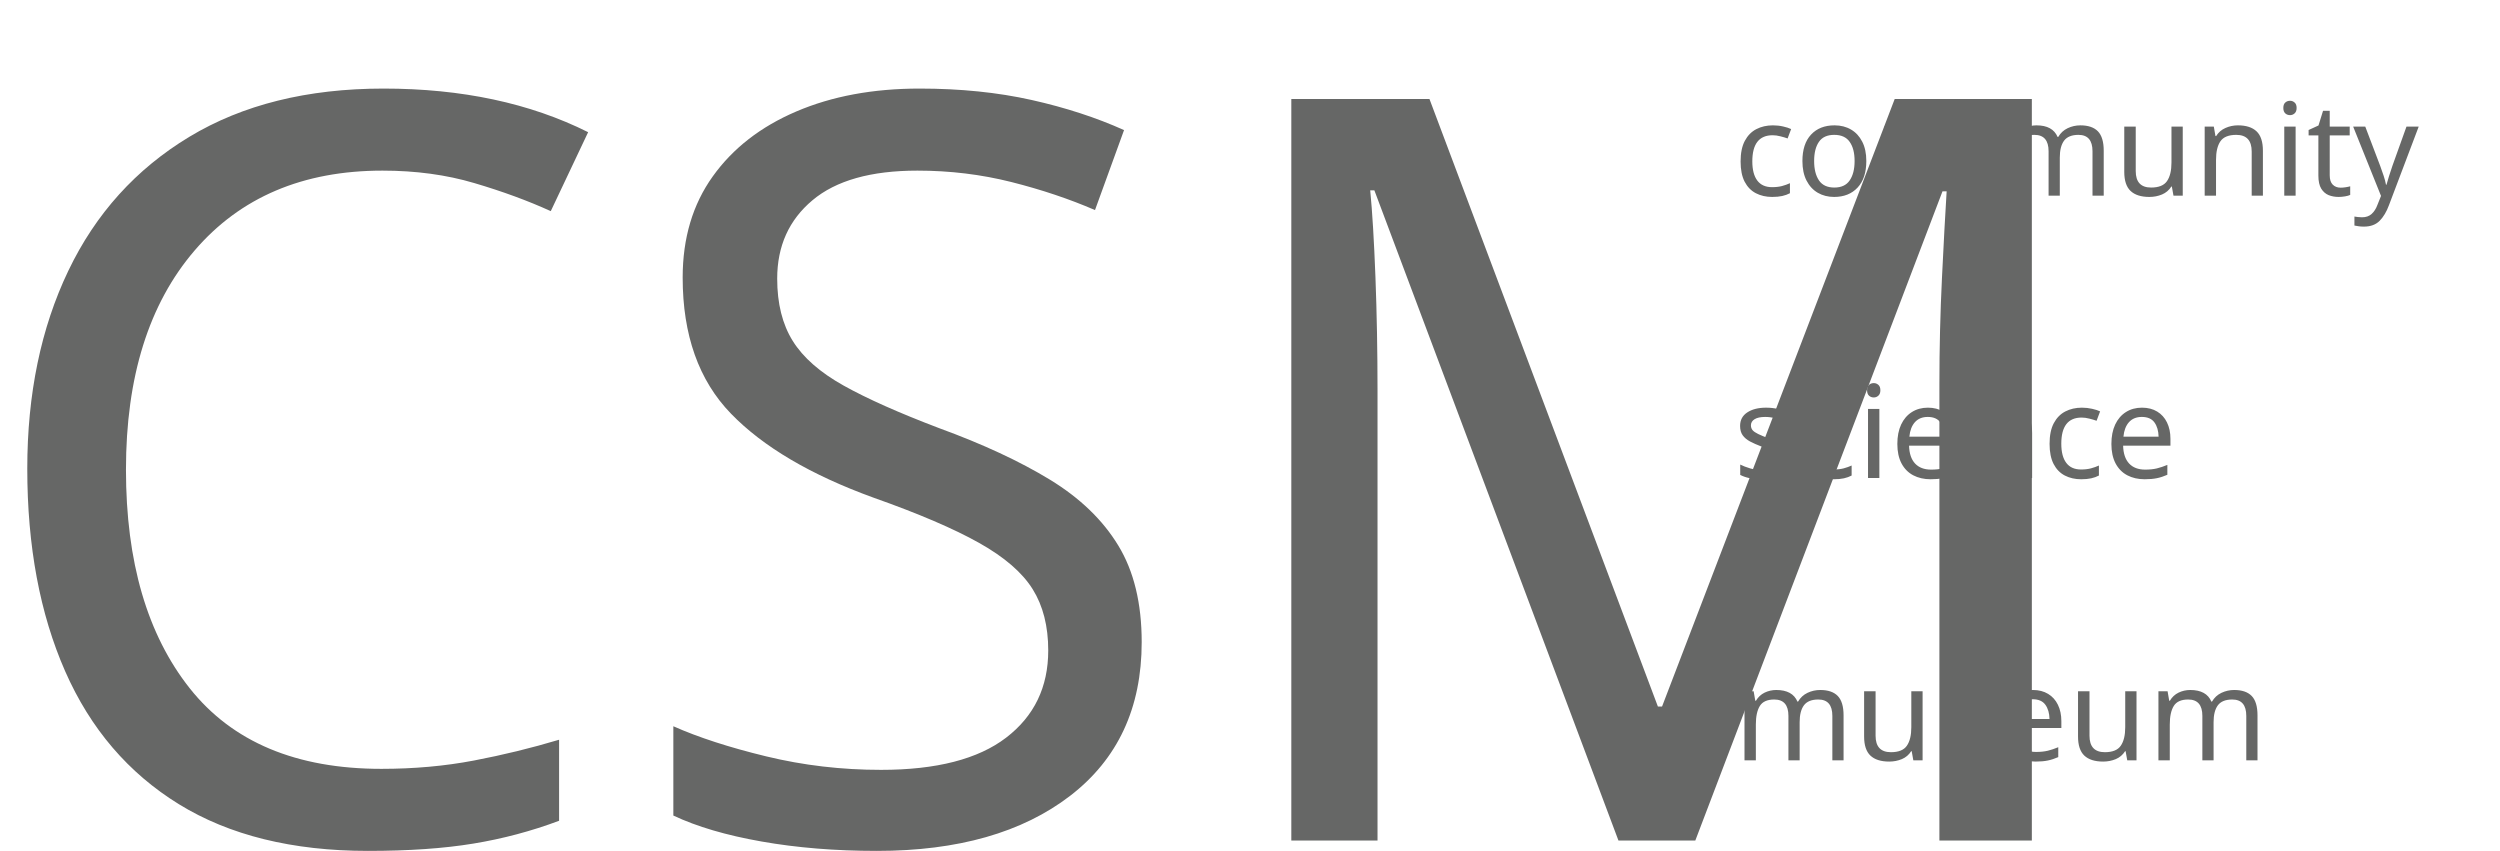
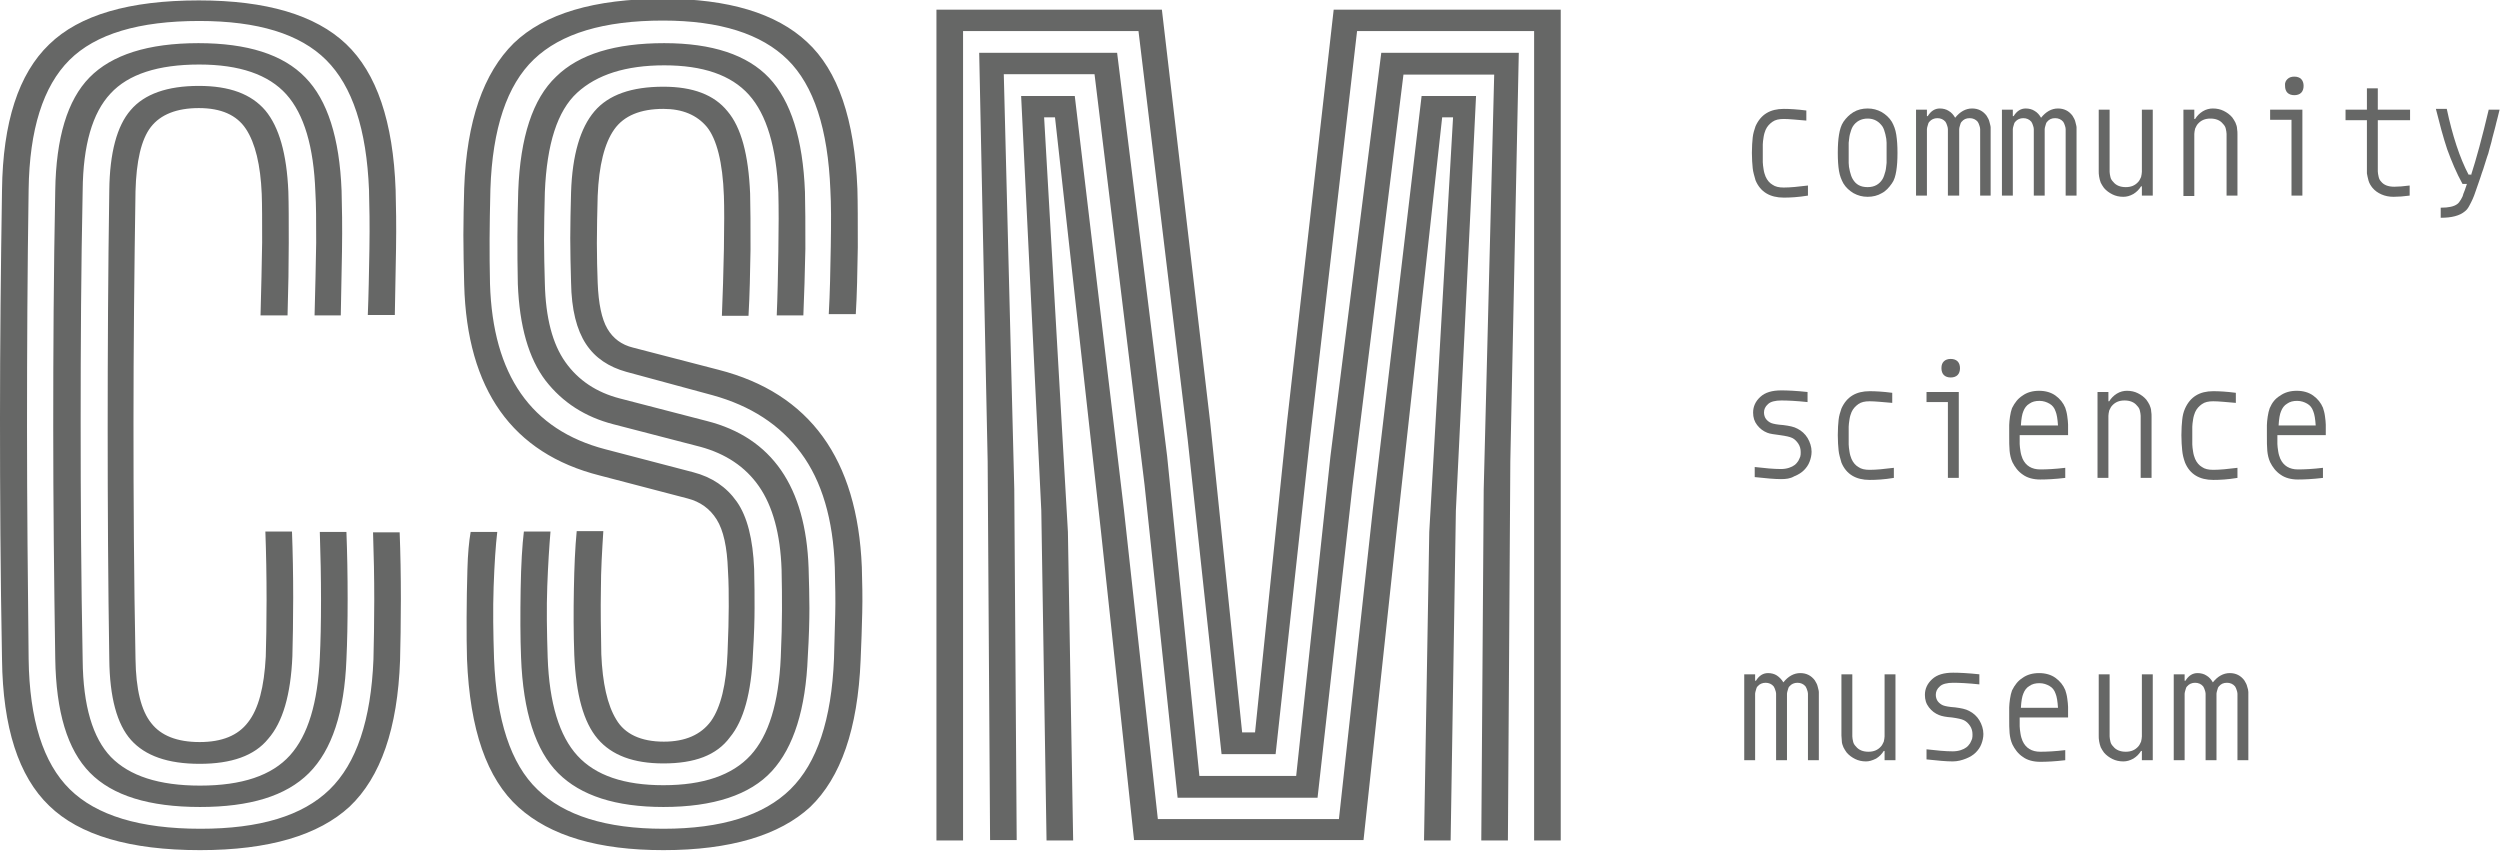
- <svg xmlns="http://www.w3.org/2000/svg" version="1.1" id="Layer_1" x="0px" y="0px" viewBox="0 0 619.86 210.78" style="enable-background:new 0 0 619.86 210.78;" xml:space="preserve">
+ <svg xmlns="http://www.w3.org/2000/svg" version="1.1" id="Layer_1" x="0px" y="0px" viewBox="0 0 619.9 210.8" style="enable-background:new 0 0 619.9 210.8;" xml:space="preserve">
  <style type="text/css">
- 	.st0{fill:#666766;}
- 	.st1{font-family:'BigShouldersInlineDisplay-ExtraBold';}
- 	.st2{font-size:257.52px;}
- 	.st3{font-family:'Monoid-Regular';}
- 	.st4{font-size:31.934px;}
+ 	.st0{enable-background:new    ;}
+ 	.st1{fill:#666766;}
</style>
-   <text transform="matrix(1 0 0 1 -8.9395 208.3979)" class="st0 st1 st2">CSM</text>
-   <text transform="matrix(1 0 0 1 429.8203 48.5166)">
-     <tspan x="0" y="0" class="st0 st3 st4">community</tspan>
-     <tspan x="0" y="70" class="st0 st3 st4">science</tspan>
-     <tspan x="0" y="140" class="st0 st3 st4">museum</tspan>
-   </text>
+   <g class="st0">
+     <path class="st1" d="M49.6,210.8c-17.4,0-29.9-3.7-37.4-11c-7.6-7.3-11.5-19.4-11.7-36.3C0.1,142.1,0,122.1,0,103.7   c0-18.4,0.2-37.3,0.5-56.6C0.7,30.3,4.6,18.3,12.2,11C19.7,3.7,32.1,0.1,49.3,0.1c16.7,0,28.9,3.6,36.5,10.8   c7.6,7.2,11.7,19.3,12.3,36.2c0.1,3.9,0.2,8.7,0.1,14.6c-0.1,5.9-0.2,11.4-0.3,16.4h-6.7c0.2-4.9,0.3-10.4,0.4-16.4   s0-10.8-0.1-14.6c-0.6-15-4.1-25.7-10.6-32.2c-6.5-6.5-17-9.7-31.5-9.7c-14.9,0-25.7,3.2-32.2,9.7c-6.5,6.5-9.9,17.2-10.1,32.1   C6.8,67,6.7,86.5,6.7,105.9c0,19.4,0.2,38.6,0.4,57.5c0.2,15,3.6,25.8,10.2,32.3c6.6,6.5,17.4,9.8,32.4,9.8c14.7,0,25.3-3.2,32-9.7   c6.7-6.5,10.3-17.3,10.9-32.3c0.1-4.3,0.2-9.2,0.2-14.7c0-5.5-0.1-11.1-0.3-16.8h6.6c0.2,5.2,0.3,10.7,0.3,16.6   c0,5.9-0.1,10.9-0.2,15.1c-0.6,16.9-4.8,29-12.5,36.3C79,207.1,66.7,210.8,49.6,210.8z M49.6,200.1c-12.6,0-21.7-2.8-27.3-8.5   c-5.6-5.7-8.4-15.1-8.6-28.3c-0.3-19.4-0.5-38.6-0.5-57.4c0-18.8,0.1-38.4,0.5-58.7c0.2-13,3-22.4,8.5-28c5.5-5.6,14.5-8.5,27-8.5   c12.1,0,21,2.8,26.5,8.5c5.5,5.6,8.5,15,9,28.1c0.1,3.8,0.2,8.8,0.1,15c-0.1,6.2-0.2,11.5-0.3,15.9H78c0.2-6.7,0.3-12.7,0.4-18   c0-5.3,0-9.5-0.2-12.6c-0.4-11.2-2.8-19.3-7.2-24.2c-4.4-4.9-11.6-7.4-21.6-7.4c-10.2,0-17.6,2.4-22,7.2c-4.5,4.8-6.8,12.8-6.9,24   C20.1,66.4,20,85.6,20,104.6c0,19,0.1,38.7,0.5,59.1c0.1,11.3,2.5,19.3,7,24c4.6,4.7,11.9,7.1,22.1,7.1c10.4,0,17.8-2.5,22.3-7.5   c4.5-5,6.9-13.1,7.4-24.2c0.2-4,0.3-8.7,0.3-14.2c0-5.5-0.1-11.1-0.3-17h6.6c0.2,5.2,0.3,10.8,0.3,16.6s-0.1,10.8-0.3,15   c-0.5,13.1-3.6,22.5-9.3,28.2S61.9,200.1,49.6,200.1z M49.5,189.4c-7.9,0-13.5-2-17-5.9c-3.5-3.9-5.3-10.6-5.4-20   c-0.3-19.1-0.4-38.2-0.4-57.3c0-19.1,0.1-38.8,0.4-59c0.1-9.3,1.9-16,5.3-19.9c3.4-4,9.1-6,16.9-6c7.6,0,13,2,16.5,6.1   c3.4,4.1,5.3,10.7,5.7,20.1c0.1,3.1,0.1,7.4,0.1,12.7c0,5.3-0.1,11.3-0.3,18h-6.7c0.2-6.7,0.3-12.7,0.4-18.1c0-5.4,0-9.4-0.1-12   C64.6,40.9,63.3,35.5,61,32c-2.3-3.5-6.2-5.2-11.7-5.2s-9.5,1.6-11.9,4.7s-3.6,8.5-3.8,15.9c-0.3,19.5-0.5,38.7-0.5,57.4   c0,18.7,0.1,38.3,0.5,58.6c0.1,7.5,1.4,12.8,3.9,15.9c2.4,3.1,6.4,4.7,12,4.7c5.5,0,9.5-1.6,12-4.9c2.6-3.3,4-8.7,4.4-16.3   c0.1-3.4,0.2-8.1,0.2-14c0-5.9-0.1-11.6-0.3-17h6.6c0.2,5.2,0.3,10.7,0.3,16.4c0,5.7-0.1,10.5-0.2,14.5c-0.4,9.6-2.4,16.4-6,20.5   C63.1,187.4,57.4,189.4,49.5,189.4z" />
+     <path class="st1" d="M164.5,189.3c-7.4,0-12.8-2-16.3-6.1c-3.5-4.1-5.4-11-5.8-20.8c-0.2-5.4-0.2-10.8-0.1-16.3   c0.1-5.5,0.3-10.3,0.7-14.4h6.6c-0.3,4.8-0.6,9.6-0.6,14.5c-0.1,4.9,0,10.2,0.1,16c0.3,7.2,1.5,12.6,3.7,16.2   c2.1,3.6,6.1,5.5,11.8,5.5c5.3,0,9.2-1.7,11.7-5.1c2.4-3.4,3.8-9,4.1-16.9c0.2-4.8,0.3-8.6,0.3-11.5c0-2.9,0-5.9-0.2-9   c-0.2-5.7-1.1-9.9-2.8-12.6c-1.7-2.7-4.1-4.4-7.2-5.2l-21.8-5.7c-21.7-5.5-32.9-21.3-33.6-47.3c-0.1-4.4-0.2-8.5-0.2-12.3   c0-3.8,0.1-7.6,0.2-11.6c0.6-16.7,4.8-28.6,12.3-36c7.6-7.3,19.9-11,37.1-11c16.1,0,28,3.6,35.6,10.7c7.7,7.1,11.8,19.2,12.5,36.4   c0.1,3.4,0.1,8.3,0.1,14.5c-0.1,6.2-0.2,11.8-0.5,16.6h-6.7c0.3-5.3,0.4-10.9,0.5-16.8c0.1-5.9,0.1-10.6-0.1-14   c-0.6-15.1-4.1-25.9-10.6-32.3c-6.5-6.4-16.8-9.7-30.9-9.7c-14.7,0-25.3,3.2-32,9.6c-6.7,6.4-10.3,17.2-10.8,32.2   c-0.1,4.7-0.2,8.9-0.2,12.4c0,3.6,0,7.3,0.1,11.1c0.7,22.6,10.2,36.2,28.6,41l21.8,5.7c4.6,1.2,8.2,3.6,10.8,7.3   c2.6,3.7,4,9.3,4.3,16.7c0.1,3.7,0.1,6.9,0.1,9.7c0,2.8-0.1,6.5-0.4,11.3c-0.4,9.7-2.3,16.6-5.7,20.7   C177.7,187.3,172.2,189.3,164.5,189.3z M164.5,210.8c-16.1,0-28-3.5-35.9-10.6s-12.1-19.3-12.8-36.7c-0.1-2.8-0.1-6.2-0.1-10.3   c0-4.1,0.1-8.1,0.2-12c0.1-3.9,0.4-7,0.8-9.3h6.6c-0.4,3.4-0.7,7.9-0.9,13.6c-0.2,5.7-0.1,11.6,0.1,17.8   c0.6,15.2,4.1,26.1,10.8,32.5c6.6,6.4,17,9.7,31.2,9.7c14.4,0,24.9-3.3,31.5-9.8c6.6-6.5,10.2-17.3,10.8-32.4c0.1-4,0.2-7.7,0.3-11   c0.1-3.4,0-7.2-0.1-11.6c-0.4-11.9-3.2-21.4-8.4-28.4c-5.2-7-12.5-11.7-21.9-14.3l-21.4-5.8c-4.3-1.2-7.7-3.4-10-6.9   s-3.6-8.5-3.7-15.3c-0.1-3.8-0.2-7.4-0.2-10.9c0-3.5,0.1-7.3,0.2-11.4c0.3-9.3,2.3-16,5.8-20.1s9.2-6.1,17.1-6.1   c7.3,0,12.6,2,15.9,6.1c3.4,4,5.2,10.8,5.6,20.4c0.1,3.5,0.1,8.1,0.1,13.9c-0.1,5.7-0.2,11.2-0.5,16.4H179   c0.2-5.2,0.4-10.7,0.5-16.5c0.1-5.9,0.1-10.3,0-13.2c-0.3-8.4-1.8-14.1-4.2-17.1c-2.5-3-6.1-4.5-10.8-4.5c-5.7,0-9.8,1.7-12.2,5.1   s-3.8,8.9-4.1,16.5c-0.1,4.1-0.2,8-0.2,11.7c0,3.7,0.1,6.9,0.2,9.8c0.2,5.2,1,9,2.4,11.4c1.4,2.4,3.5,4,6.4,4.7l21.2,5.5   c22.6,5.8,34.4,22.1,35.5,48.9c0.1,3.8,0.2,7.5,0.1,11.3c-0.1,3.7-0.2,7.7-0.4,11.8c-0.7,17-4.9,29.1-12.5,36.4   C193.3,207.1,181.1,210.8,164.5,210.8z M164.5,200.1c-11.8,0-20.5-2.8-26.1-8.4c-5.6-5.6-8.7-15.2-9.2-28.7   c-0.2-5-0.2-10.6-0.1-16.9c0.1-6.2,0.4-11,0.8-14.3h6.6c-0.3,3.6-0.6,8.1-0.8,13.6c-0.2,5.4-0.1,11.3,0.1,17.6   c0.4,11.4,2.9,19.5,7.4,24.4c4.5,4.9,11.6,7.3,21.3,7.3c9.9,0,17.1-2.5,21.6-7.4c4.5-4.9,7-13,7.5-24.3c0.2-4.6,0.3-8.5,0.3-11.6   c0-3.1,0-6.5-0.1-10.2c-0.3-8.8-2.2-15.7-5.6-20.6c-3.4-4.9-8.3-8.1-14.5-9.8l-21.6-5.6c-7-1.8-12.6-5.4-16.8-10.8   c-4.2-5.5-6.5-13.5-6.9-24c-0.1-4.1-0.1-8-0.1-11.7c0-3.7,0.1-7.4,0.2-11.3c0.5-13.4,3.6-22.9,9.4-28.4c5.7-5.6,14.7-8.3,26.8-8.3   c11.9,0,20.6,2.9,26,8.6c5.4,5.7,8.4,15.2,8.9,28.3c0.1,3.5,0.1,8.2,0.1,14.1c-0.1,5.9-0.3,11.4-0.5,16.5h-6.6   c0.2-4.6,0.3-9.9,0.4-15.8c0.1-5.9,0.1-10.8,0-14.7c-0.5-11.2-2.9-19.3-7.3-24.2c-4.4-4.9-11.4-7.3-21-7.3   c-9.5,0-16.7,2.3-21.6,6.8c-4.9,4.5-7.5,12.7-8,24.6c-0.1,4.3-0.2,8.3-0.2,11.8c0,3.5,0.1,7.2,0.2,10.9c0.2,8.5,1.9,15,5.1,19.5   c3.2,4.5,7.7,7.5,13.5,9l21.6,5.6c16.1,4.1,24.5,16.3,25.2,36.4c0.1,3.6,0.2,7,0.2,10c0,3-0.1,7.1-0.4,12   c-0.5,13-3.5,22.5-8.9,28.4S176.9,200.1,164.5,200.1z" />
+     <path class="st1" d="M232.2,208.4V2.4h55.9l12,102.5l7.9,76.7h3.2l7.9-76.7L330.7,2.4H387v206h-6.6V7.7h-43.9l-11.7,101.3l-8.5,78   h-13.4l-8.4-78L282.3,7.7h-43.5v200.7H232.2z M245.5,208.4l-0.6-94l-2.1-101.3H277l12.4,100l8,79.3h24l8.5-79.3l12.6-100h34.1   l-2.1,101.3l-0.6,94h-6.6l0.6-87l2.6-102.9H348l-12.6,101.7l-8.7,77.6H292l-8.2-77.6L271.4,18.4h-22.5l2.6,102.9l0.6,87H245.5z    M259.5,208.4l-1.3-81.8l-5-102.8h13.3l12.2,102.7l8.4,76.6h44.9l8.4-76.7l12.1-102.6h13.5l-5,102.8l-1.3,81.8h-6.6l1.3-76.5   l5.9-102.8h-2.7l-11.3,102.7l-8.2,76.5h-56.9l-8.2-76.5L261.6,29.1h-2.7l5.9,102.8l1.3,76.5H259.5z" />
+   </g>
+   <g class="st0">
+     <path class="st1" d="M434.6,41.7c-0.1-1-0.2-2.3-0.2-3.8c0-1.6,0.1-2.8,0.2-3.8c0.1-1,0.4-1.9,0.7-2.8c1.3-2.9,3.6-4.3,7-4.3   c1.4,0,3.3,0.1,5.6,0.4v2.5c-2.4-0.2-4.3-0.4-5.6-0.4c-1.2,0-2.1,0.2-2.8,0.7c-0.7,0.5-1.3,1.1-1.7,2c-0.2,0.5-0.4,1.1-0.5,1.8   c-0.1,0.7-0.2,1.3-0.2,1.8s0,1.2,0,2.2s0,1.7,0,2.2c0,0.5,0.1,1.1,0.2,1.8c0.1,0.7,0.3,1.3,0.5,1.8c0.4,0.9,1,1.6,1.7,2   c0.7,0.5,1.6,0.7,2.8,0.7c1.6,0,3.6-0.2,6-0.5v2.5c-2.4,0.4-4.4,0.5-6,0.5c-3.4,0-5.8-1.4-7-4.3C435,43.6,434.7,42.7,434.6,41.7z" />
+     <path class="st1" d="M459.6,27.8c1-0.6,2.2-0.9,3.5-0.9s2.4,0.3,3.5,0.9c1,0.6,1.9,1.4,2.5,2.4c0.5,0.9,0.9,1.9,1.1,3.2   s0.3,2.7,0.3,4.5s-0.1,3.3-0.3,4.5s-0.5,2.3-1.1,3.1c-0.7,1-1.5,1.9-2.5,2.4c-1,0.6-2.2,0.9-3.5,0.9s-2.4-0.3-3.5-0.9   c-1-0.6-1.9-1.4-2.5-2.4c-0.5-0.9-0.9-1.9-1.1-3.1c-0.2-1.2-0.3-2.7-0.3-4.5s0.1-3.3,0.3-4.5c0.2-1.2,0.5-2.3,1.1-3.2   C457.8,29.2,458.6,28.4,459.6,27.8z M463.1,29.4c-1.6,0-2.9,0.7-3.7,2c-0.3,0.5-0.5,1.2-0.7,1.9c-0.2,0.8-0.2,1.5-0.3,2.1   c0,0.6,0,1.4,0,2.5s0,1.8,0,2.5c0,0.6,0.1,1.3,0.3,2.1c0.2,0.8,0.4,1.4,0.7,1.9c0.8,1.4,2,2,3.7,2s2.9-0.7,3.7-2   c0.3-0.5,0.5-1.2,0.7-1.9s0.2-1.5,0.3-2.1c0-0.6,0-1.4,0-2.5s0-1.8,0-2.5c0-0.6-0.1-1.3-0.3-2.1c-0.2-0.8-0.4-1.4-0.7-1.9   C465.9,30.1,464.7,29.4,463.1,29.4z" />
+     <path class="st1" d="M481,26.9c0.8,0,1.6,0.2,2.2,0.6c0.7,0.4,1.2,1,1.6,1.7c1.2-1.5,2.6-2.3,4.2-2.3c1.5,0,2.7,0.6,3.6,1.8   c0.3,0.5,0.6,1,0.7,1.5s0.3,1,0.3,1.4c0,0.4,0,1,0,1.7v15.2H491V33.3c0-0.6,0-1,0-1.3c0-0.3-0.1-0.6-0.2-0.9   c-0.1-0.3-0.2-0.6-0.4-0.9c-0.5-0.6-1.2-0.9-2-0.9c-0.9,0-1.5,0.3-2,0.9c-0.2,0.2-0.3,0.5-0.4,0.9c-0.1,0.3-0.2,0.7-0.2,0.9   c0,0.3,0,0.7,0,1.3v15.2H483V33.3c0-0.6,0-1,0-1.3c0-0.3-0.1-0.6-0.2-0.9c-0.1-0.3-0.2-0.6-0.4-0.9c-0.5-0.6-1.2-0.9-2-0.9   s-1.5,0.3-2,0.9c-0.2,0.2-0.3,0.5-0.4,0.9c-0.1,0.3-0.2,0.7-0.2,0.9c0,0.3,0,0.7,0,1.3v15.2h-2.7V27.2h2.7v1.6h0.2   C478.8,27.5,479.8,26.9,481,26.9z" />
+     <path class="st1" d="M502.3,26.9c0.8,0,1.6,0.2,2.2,0.6c0.7,0.4,1.2,1,1.6,1.7c1.2-1.5,2.6-2.3,4.2-2.3c1.5,0,2.7,0.6,3.6,1.8   c0.3,0.5,0.6,1,0.7,1.5s0.3,1,0.3,1.4c0,0.4,0,1,0,1.7v15.2h-2.7V33.3c0-0.6,0-1,0-1.3c0-0.3-0.1-0.6-0.2-0.9   c-0.1-0.3-0.2-0.6-0.4-0.9c-0.5-0.6-1.2-0.9-2-0.9c-0.9,0-1.5,0.3-2,0.9c-0.2,0.2-0.3,0.5-0.4,0.9c-0.1,0.3-0.2,0.7-0.2,0.9   c0,0.3,0,0.7,0,1.3v15.2h-2.7V33.3c0-0.6,0-1,0-1.3c0-0.3-0.1-0.6-0.2-0.9c-0.1-0.3-0.2-0.6-0.4-0.9c-0.5-0.6-1.2-0.9-2-0.9   s-1.5,0.3-2,0.9c-0.2,0.2-0.3,0.5-0.4,0.9c-0.1,0.3-0.2,0.7-0.2,0.9c0,0.3,0,0.7,0,1.3v15.2h-2.7V27.2h2.7v1.6h0.2   C500.1,27.5,501.1,26.9,502.3,26.9z" />
+     <path class="st1" d="M526.5,48.8c-1,0-1.9-0.2-2.7-0.6c-0.8-0.4-1.5-0.9-2.1-1.6c-0.3-0.4-0.6-0.9-0.8-1.3c-0.2-0.5-0.3-1-0.4-1.5   s-0.1-1-0.1-1.4s0-0.9,0-1.5V27.2h2.7v13.7c0,0.8,0,1.3,0,1.7c0,0.4,0.1,0.8,0.2,1.3c0.1,0.5,0.4,0.9,0.7,1.2   c0.7,0.9,1.8,1.3,3.1,1.3s2.3-0.4,3.1-1.3c0.3-0.3,0.5-0.8,0.7-1.2c0.1-0.5,0.2-0.9,0.2-1.3c0-0.4,0-0.9,0-1.7V27.2h2.7v21.3h-2.7   v-2.3h-0.2c-0.5,0.8-1.1,1.4-1.9,1.9C528.1,48.6,527.3,48.8,526.5,48.8z" />
+     <path class="st1" d="M548.7,26.9c1,0,1.9,0.2,2.7,0.6c0.8,0.4,1.5,0.9,2.1,1.6c0.3,0.4,0.6,0.9,0.8,1.3c0.2,0.5,0.4,1,0.4,1.5   c0.1,0.6,0.1,1,0.1,1.4c0,0.4,0,0.9,0,1.5v13.7h-2.7V34.9c0-0.8,0-1.3,0-1.7c0-0.4-0.1-0.8-0.2-1.3c-0.1-0.5-0.4-0.9-0.7-1.2   c-0.7-0.9-1.8-1.3-3.1-1.3s-2.3,0.4-3.1,1.3c-0.3,0.3-0.5,0.8-0.7,1.2c-0.1,0.5-0.2,0.9-0.2,1.3c0,0.4,0,0.9,0,1.7v13.7h-2.7V27.2   h2.7v2.3h0.2c0.5-0.8,1.1-1.4,1.9-1.9S547.9,26.9,548.7,26.9z" />
+     <path class="st1" d="M568.2,48.5V29.7h-5.3v-2.5h8v21.3H568.2z M567.2,19.6c0.4-0.4,1-0.6,1.7-0.6c0.7,0,1.3,0.2,1.7,0.6   s0.6,1,0.6,1.7c0,0.7-0.2,1.3-0.6,1.7s-1,0.6-1.7,0.6c-0.7,0-1.3-0.2-1.7-0.6s-0.6-1-0.6-1.7C566.5,20.5,566.8,20,567.2,19.6z" />
+     <path class="st1" d="M597.5,48.5c-1.5,0.2-2.8,0.3-4,0.3c-1.1,0-2.1-0.2-3-0.6c-0.9-0.4-1.6-0.9-2.2-1.6c-0.4-0.5-0.8-1.1-1-1.8   c-0.2-0.7-0.3-1.3-0.4-1.8c0-0.5,0-1.1,0-2V29.8h-5.3v-2.6h5.3v-5.3h2.7v5.3h8v2.6h-8v11c0,0.8,0,1.3,0,1.7c0,0.4,0.1,0.8,0.2,1.3   s0.3,0.9,0.6,1.2c0.7,0.9,1.8,1.3,3.3,1.3c1,0,2.2-0.1,3.8-0.3V48.5z" />
+     <path class="st1" d="M612.7,43.5c1.3-4,2.8-9.5,4.4-16.3h2.7c-0.1,0.3-0.2,0.9-0.5,2c-0.3,1-0.4,1.7-0.5,2   c-0.1,0.3-0.2,0.9-0.5,1.9s-0.4,1.6-0.5,2c-0.1,0.4-0.3,1-0.5,1.8c-0.2,0.9-0.4,1.5-0.6,2s-0.3,1.1-0.6,1.9   c-0.2,0.8-0.5,1.5-0.7,2.1c-0.2,0.6-0.4,1.3-0.7,2.1s-0.5,1.5-0.8,2.3c-0.3,0.9-0.6,1.7-0.8,2.1c-0.2,0.5-0.5,1-0.8,1.6   c-0.3,0.6-0.7,1.1-1.1,1.4c-1.3,1.1-3.3,1.6-6,1.6v-2.5c2,0,3.3-0.3,4.1-0.9c0.3-0.2,0.6-0.6,0.9-1.1c0.3-0.5,0.5-0.9,0.6-1.4   c0.2-0.4,0.5-1.3,0.9-2.5h-1.1c-1.5-2.7-2.7-5.6-3.8-8.6c-1-3-1.9-6.4-2.8-10h2.7c1.4,6.6,3.2,12.1,5.4,16.3H612.7z" />
+   </g>
+   <g class="st0">
+     <path class="st1" d="M441.6,118.8c-1.6,0-3.7-0.2-6.5-0.5v-2.5c2.6,0.3,4.7,0.5,6.5,0.5c0.7,0,1.4-0.1,2-0.3c0.6-0.2,1-0.4,1.4-0.7   c0.4-0.3,0.6-0.6,0.9-1c0.2-0.4,0.4-0.8,0.5-1.1s0.1-0.7,0.1-1.1c0-0.8-0.2-1.5-0.6-2.1c-0.4-0.6-0.9-1.1-1.5-1.4   c-0.6-0.3-1.6-0.5-3-0.7s-2.5-0.3-3.2-0.6c-1-0.4-1.8-1-2.5-1.9s-1-1.9-1-3.1c0-1.5,0.6-2.8,1.8-3.9c1.2-1.1,2.9-1.6,5.2-1.6   c1.5,0,3.7,0.1,6.5,0.4v2.5c-2.8-0.3-5-0.4-6.5-0.4c-1.5,0-2.7,0.3-3.3,0.9c-0.7,0.6-1,1.3-1,2.1c0,0.6,0.2,1.2,0.5,1.6   s0.8,0.8,1.3,1c0.5,0.2,1.5,0.4,3,0.5c1.5,0.2,2.6,0.4,3.5,0.9c1,0.5,1.9,1.3,2.5,2.3c0.6,1,1,2.2,1,3.4c0,0.9-0.2,1.7-0.5,2.5   s-0.8,1.5-1.4,2.1c-0.6,0.6-1.4,1.1-2.4,1.5C443.9,118.7,442.8,118.8,441.6,118.8z" />
+     <path class="st1" d="M455.9,111.7c-0.1-1-0.2-2.3-0.2-3.8c0-1.6,0.1-2.8,0.2-3.8c0.1-1,0.4-1.9,0.7-2.8c1.3-2.9,3.6-4.3,7-4.3   c1.4,0,3.3,0.1,5.6,0.4v2.5c-2.4-0.2-4.3-0.4-5.6-0.4c-1.2,0-2.1,0.2-2.8,0.7c-0.7,0.5-1.3,1.1-1.7,2c-0.2,0.5-0.4,1.1-0.5,1.8   c-0.1,0.7-0.2,1.3-0.2,1.8s0,1.2,0,2.2s0,1.7,0,2.2c0,0.5,0.1,1.1,0.2,1.8c0.1,0.7,0.3,1.3,0.5,1.8c0.4,0.9,1,1.6,1.7,2   c0.7,0.5,1.6,0.7,2.8,0.7c1.6,0,3.6-0.2,6-0.5v2.5c-2.4,0.4-4.4,0.5-6,0.5c-3.4,0-5.8-1.4-7-4.3C456.3,113.6,456,112.7,455.9,111.7   z" />
+     <path class="st1" d="M483,118.5V99.7h-5.3v-2.5h8v21.3H483z M482,89.6c0.4-0.4,1-0.6,1.7-0.6s1.3,0.2,1.7,0.6s0.6,1,0.6,1.7   c0,0.7-0.2,1.3-0.6,1.7s-1,0.6-1.7,0.6s-1.3-0.2-1.7-0.6s-0.6-1-0.6-1.7C481.4,90.5,481.6,90,482,89.6z" />
+     <path class="st1" d="M501.5,98.1c1.1-0.8,2.5-1.2,4.1-1.2c1.6,0,3,0.4,4.1,1.2c1.1,0.8,1.9,1.8,2.4,3c0.2,0.6,0.4,1.3,0.5,2.1   c0.1,0.8,0.2,1.5,0.2,2.1c0,0.6,0,1.5,0,2.6h-12c0,0.9,0,1.7,0,2.2c0,0.5,0.1,1.1,0.2,1.8c0.1,0.7,0.3,1.3,0.5,1.8   c0.8,1.8,2.3,2.7,4.4,2.7c1.6,0,3.7-0.1,6.2-0.4v2.5c-2.5,0.3-4.6,0.4-6.2,0.4c-1.7,0-3.2-0.4-4.3-1.2c-1.2-0.8-2-1.9-2.6-3.1   c-0.4-0.9-0.6-1.8-0.7-2.8c-0.1-1-0.1-2.3-0.1-3.8c0-1.1,0-2,0-2.6c0-0.6,0.1-1.3,0.2-2.1c0.1-0.8,0.3-1.5,0.5-2.1   C499.6,99.8,500.4,98.8,501.5,98.1z M508.2,100.1c-0.7-0.4-1.5-0.7-2.5-0.7c-1,0-1.8,0.2-2.5,0.7c-0.7,0.4-1.2,1.1-1.5,1.9   c-0.3,0.7-0.5,1.8-0.6,3.5h9.2c-0.1-1.6-0.3-2.8-0.6-3.5C509.4,101.1,508.9,100.5,508.2,100.1z" />
+     <path class="st1" d="M527.4,96.9c1,0,1.9,0.2,2.7,0.6c0.8,0.4,1.5,0.9,2.1,1.6c0.3,0.4,0.6,0.9,0.8,1.3c0.2,0.5,0.4,1,0.4,1.5   c0.1,0.6,0.1,1,0.1,1.4c0,0.4,0,0.9,0,1.5v13.7h-2.7v-13.7c0-0.8,0-1.3,0-1.7c0-0.4-0.1-0.8-0.2-1.3c-0.1-0.5-0.4-0.9-0.7-1.2   c-0.7-0.9-1.8-1.3-3.1-1.3s-2.3,0.4-3.1,1.3c-0.3,0.3-0.5,0.8-0.7,1.2c-0.1,0.5-0.2,0.9-0.2,1.3c0,0.4,0,0.9,0,1.7v13.7h-2.7V97.2   h2.7v2.3h0.2c0.5-0.8,1.1-1.4,1.9-1.9S526.6,96.9,527.4,96.9z" />
+     <path class="st1" d="M541.1,111.7c-0.1-1-0.2-2.3-0.2-3.8c0-1.6,0.1-2.8,0.2-3.8c0.1-1,0.3-1.9,0.7-2.8c1.3-2.9,3.6-4.3,7-4.3   c1.4,0,3.3,0.1,5.6,0.4v2.5c-2.4-0.2-4.3-0.4-5.6-0.4c-1.2,0-2.1,0.2-2.8,0.7c-0.7,0.5-1.3,1.1-1.7,2c-0.2,0.5-0.4,1.1-0.5,1.8   c-0.1,0.7-0.2,1.3-0.2,1.8s0,1.2,0,2.2s0,1.7,0,2.2c0,0.5,0.1,1.1,0.2,1.8c0.1,0.7,0.3,1.3,0.5,1.8c0.4,0.9,1,1.6,1.7,2   c0.7,0.5,1.6,0.7,2.8,0.7c1.6,0,3.6-0.2,6-0.5v2.5c-2.4,0.4-4.4,0.5-6,0.5c-3.4,0-5.8-1.4-7-4.3   C541.4,113.6,541.2,112.7,541.1,111.7z" />
+     <path class="st1" d="M565.4,98.1c1.1-0.8,2.5-1.2,4.1-1.2c1.6,0,3,0.4,4.1,1.2c1.1,0.8,1.9,1.8,2.4,3c0.2,0.6,0.4,1.3,0.5,2.1   c0.1,0.8,0.2,1.5,0.2,2.1c0,0.6,0,1.5,0,2.6h-12c0,0.9,0,1.7,0,2.2c0,0.5,0.1,1.1,0.2,1.8c0.1,0.7,0.3,1.3,0.5,1.8   c0.8,1.8,2.3,2.7,4.4,2.7c1.6,0,3.7-0.1,6.2-0.4v2.5c-2.5,0.3-4.6,0.4-6.2,0.4c-1.7,0-3.2-0.4-4.3-1.2c-1.2-0.8-2-1.9-2.6-3.1   c-0.4-0.9-0.6-1.8-0.7-2.8c-0.1-1-0.1-2.3-0.1-3.8c0-1.1,0-2,0-2.6c0-0.6,0.1-1.3,0.2-2.1c0.1-0.8,0.3-1.5,0.5-2.1   C563.4,99.8,564.2,98.8,565.4,98.1z M572.1,100.1c-0.7-0.4-1.5-0.7-2.5-0.7s-1.8,0.2-2.5,0.7c-0.7,0.4-1.2,1.1-1.5,1.9   c-0.3,0.7-0.5,1.8-0.6,3.5h9.2c-0.1-1.6-0.3-2.8-0.6-3.5C573.3,101.1,572.8,100.5,572.1,100.1z" />
+   </g>
+   <g class="st0">
+     <path class="st1" d="M438.4,166.9c0.8,0,1.6,0.2,2.2,0.6s1.2,1,1.6,1.7c1.2-1.5,2.6-2.3,4.2-2.3c1.5,0,2.7,0.6,3.6,1.8   c0.3,0.5,0.6,1,0.7,1.5s0.3,1,0.3,1.4c0,0.4,0,1,0,1.7v15.2h-2.7v-15.2c0-0.6,0-1,0-1.3c0-0.3-0.1-0.6-0.2-0.9   c-0.1-0.3-0.2-0.6-0.4-0.9c-0.5-0.6-1.2-0.9-2-0.9s-1.5,0.3-2,0.9c-0.2,0.2-0.3,0.5-0.4,0.9c-0.1,0.3-0.2,0.7-0.2,0.9   c0,0.3,0,0.7,0,1.3v15.2h-2.7v-15.2c0-0.6,0-1,0-1.3c0-0.3-0.1-0.6-0.2-0.9c-0.1-0.3-0.2-0.6-0.4-0.9c-0.5-0.6-1.2-0.9-2-0.9   s-1.5,0.3-2,0.9c-0.2,0.2-0.3,0.5-0.4,0.9c-0.1,0.3-0.2,0.7-0.2,0.9c0,0.3,0,0.7,0,1.3v15.2h-2.7v-21.3h2.7v1.6h0.2   C436.2,167.5,437.2,166.9,438.4,166.9z" />
+     <path class="st1" d="M462.7,188.8c-1,0-1.9-0.2-2.7-0.6c-0.8-0.4-1.5-0.9-2.1-1.6c-0.3-0.4-0.6-0.9-0.8-1.3c-0.2-0.5-0.4-1-0.4-1.5   s-0.1-1-0.1-1.4c0-0.4,0-0.9,0-1.5v-13.7h2.7v13.7c0,0.8,0,1.3,0,1.7c0,0.4,0.1,0.8,0.2,1.3c0.1,0.5,0.4,0.9,0.7,1.2   c0.7,0.9,1.8,1.3,3.1,1.3s2.3-0.4,3.1-1.3c0.3-0.3,0.5-0.8,0.7-1.2c0.1-0.5,0.2-0.9,0.2-1.3c0-0.4,0-0.9,0-1.7v-13.7h2.7v21.3h-2.7   v-2.3h-0.2c-0.5,0.8-1.1,1.4-1.9,1.9C464.2,188.6,463.4,188.8,462.7,188.8z" />
+     <path class="st1" d="M484.2,188.8c-1.6,0-3.8-0.2-6.5-0.5v-2.5c2.6,0.3,4.7,0.5,6.5,0.5c0.7,0,1.4-0.1,2-0.3c0.6-0.2,1-0.4,1.4-0.7   c0.4-0.3,0.6-0.6,0.9-1c0.2-0.4,0.4-0.8,0.5-1.1c0.1-0.4,0.1-0.7,0.1-1.1c0-0.8-0.2-1.5-0.6-2.1c-0.4-0.6-0.9-1.1-1.5-1.4   c-0.6-0.3-1.6-0.5-3-0.7c-1.4-0.1-2.5-0.3-3.2-0.6c-1-0.4-1.8-1-2.5-1.9c-0.7-0.9-1-1.9-1-3.1c0-1.5,0.6-2.8,1.8-3.9   c1.2-1.1,2.9-1.6,5.2-1.6c1.5,0,3.7,0.1,6.5,0.4v2.5c-2.8-0.3-5-0.4-6.5-0.4c-1.5,0-2.7,0.3-3.3,0.9c-0.7,0.6-1,1.3-1,2.1   c0,0.6,0.2,1.2,0.5,1.6c0.3,0.4,0.8,0.8,1.3,1s1.5,0.4,3,0.5c1.5,0.2,2.6,0.4,3.5,0.9c1,0.5,1.9,1.3,2.5,2.3c0.6,1,1,2.2,1,3.4   c0,0.9-0.2,1.7-0.5,2.5c-0.3,0.8-0.8,1.5-1.4,2.1c-0.6,0.6-1.4,1.1-2.4,1.5S485.4,188.8,484.2,188.8z" />
+     <path class="st1" d="M501.5,168.1c1.1-0.8,2.5-1.2,4.1-1.2c1.6,0,3,0.4,4.1,1.2c1.1,0.8,1.9,1.8,2.4,3c0.2,0.6,0.4,1.3,0.5,2.1   c0.1,0.8,0.2,1.5,0.2,2.1c0,0.6,0,1.5,0,2.6h-12c0,0.9,0,1.7,0,2.2c0,0.5,0.1,1.1,0.2,1.8c0.1,0.7,0.3,1.3,0.5,1.8   c0.8,1.8,2.3,2.7,4.4,2.7c1.6,0,3.7-0.1,6.2-0.4v2.5c-2.5,0.3-4.6,0.4-6.2,0.4c-1.7,0-3.2-0.4-4.3-1.2c-1.2-0.8-2-1.9-2.6-3.1   c-0.4-0.9-0.6-1.8-0.7-2.8c-0.1-1-0.1-2.3-0.1-3.8c0-1.1,0-2,0-2.6c0-0.6,0.1-1.3,0.2-2.1c0.1-0.8,0.3-1.5,0.5-2.1   C499.6,169.8,500.4,168.8,501.5,168.1z M508.2,170.1c-0.7-0.4-1.5-0.7-2.5-0.7c-1,0-1.8,0.2-2.5,0.7c-0.7,0.4-1.2,1.1-1.5,1.9   c-0.3,0.7-0.5,1.8-0.6,3.5h9.2c-0.1-1.6-0.3-2.8-0.6-3.5C509.4,171.1,508.9,170.5,508.2,170.1z" />
+     <path class="st1" d="M526.5,188.8c-1,0-1.9-0.2-2.7-0.6c-0.8-0.4-1.5-0.9-2.1-1.6c-0.3-0.4-0.6-0.9-0.8-1.3c-0.2-0.5-0.3-1-0.4-1.5   s-0.1-1-0.1-1.4s0-0.9,0-1.5v-13.7h2.7v13.7c0,0.8,0,1.3,0,1.7c0,0.4,0.1,0.8,0.2,1.3c0.1,0.5,0.4,0.9,0.7,1.2   c0.7,0.9,1.8,1.3,3.1,1.3s2.3-0.4,3.1-1.3c0.3-0.3,0.5-0.8,0.7-1.2c0.1-0.5,0.2-0.9,0.2-1.3c0-0.4,0-0.9,0-1.7v-13.7h2.7v21.3h-2.7   v-2.3h-0.2c-0.5,0.8-1.1,1.4-1.9,1.9C528.1,188.6,527.3,188.8,526.5,188.8z" />
+     <path class="st1" d="M544.9,166.9c0.8,0,1.6,0.2,2.2,0.6c0.7,0.4,1.2,1,1.6,1.7c1.2-1.5,2.6-2.3,4.2-2.3c1.5,0,2.7,0.6,3.6,1.8   c0.3,0.5,0.6,1,0.7,1.5c0.2,0.6,0.3,1,0.3,1.4c0,0.4,0,1,0,1.7v15.2h-2.7v-15.2c0-0.6,0-1,0-1.3c0-0.3-0.1-0.6-0.2-0.9   c-0.1-0.3-0.2-0.6-0.4-0.9c-0.5-0.6-1.2-0.9-2-0.9c-0.9,0-1.5,0.3-2,0.9c-0.2,0.2-0.3,0.5-0.4,0.9c-0.1,0.3-0.2,0.7-0.2,0.9   c0,0.3,0,0.7,0,1.3v15.2h-2.7v-15.2c0-0.6,0-1,0-1.3c0-0.3-0.1-0.6-0.2-0.9c-0.1-0.3-0.2-0.6-0.4-0.9c-0.5-0.6-1.2-0.9-2-0.9   s-1.5,0.3-2,0.9c-0.2,0.2-0.3,0.5-0.4,0.9c-0.1,0.3-0.2,0.7-0.2,0.9c0,0.3,0,0.7,0,1.3v15.2h-2.7v-21.3h2.7v1.6h0.2   C542.7,167.5,543.7,166.9,544.9,166.9z" />
+   </g>
</svg>
